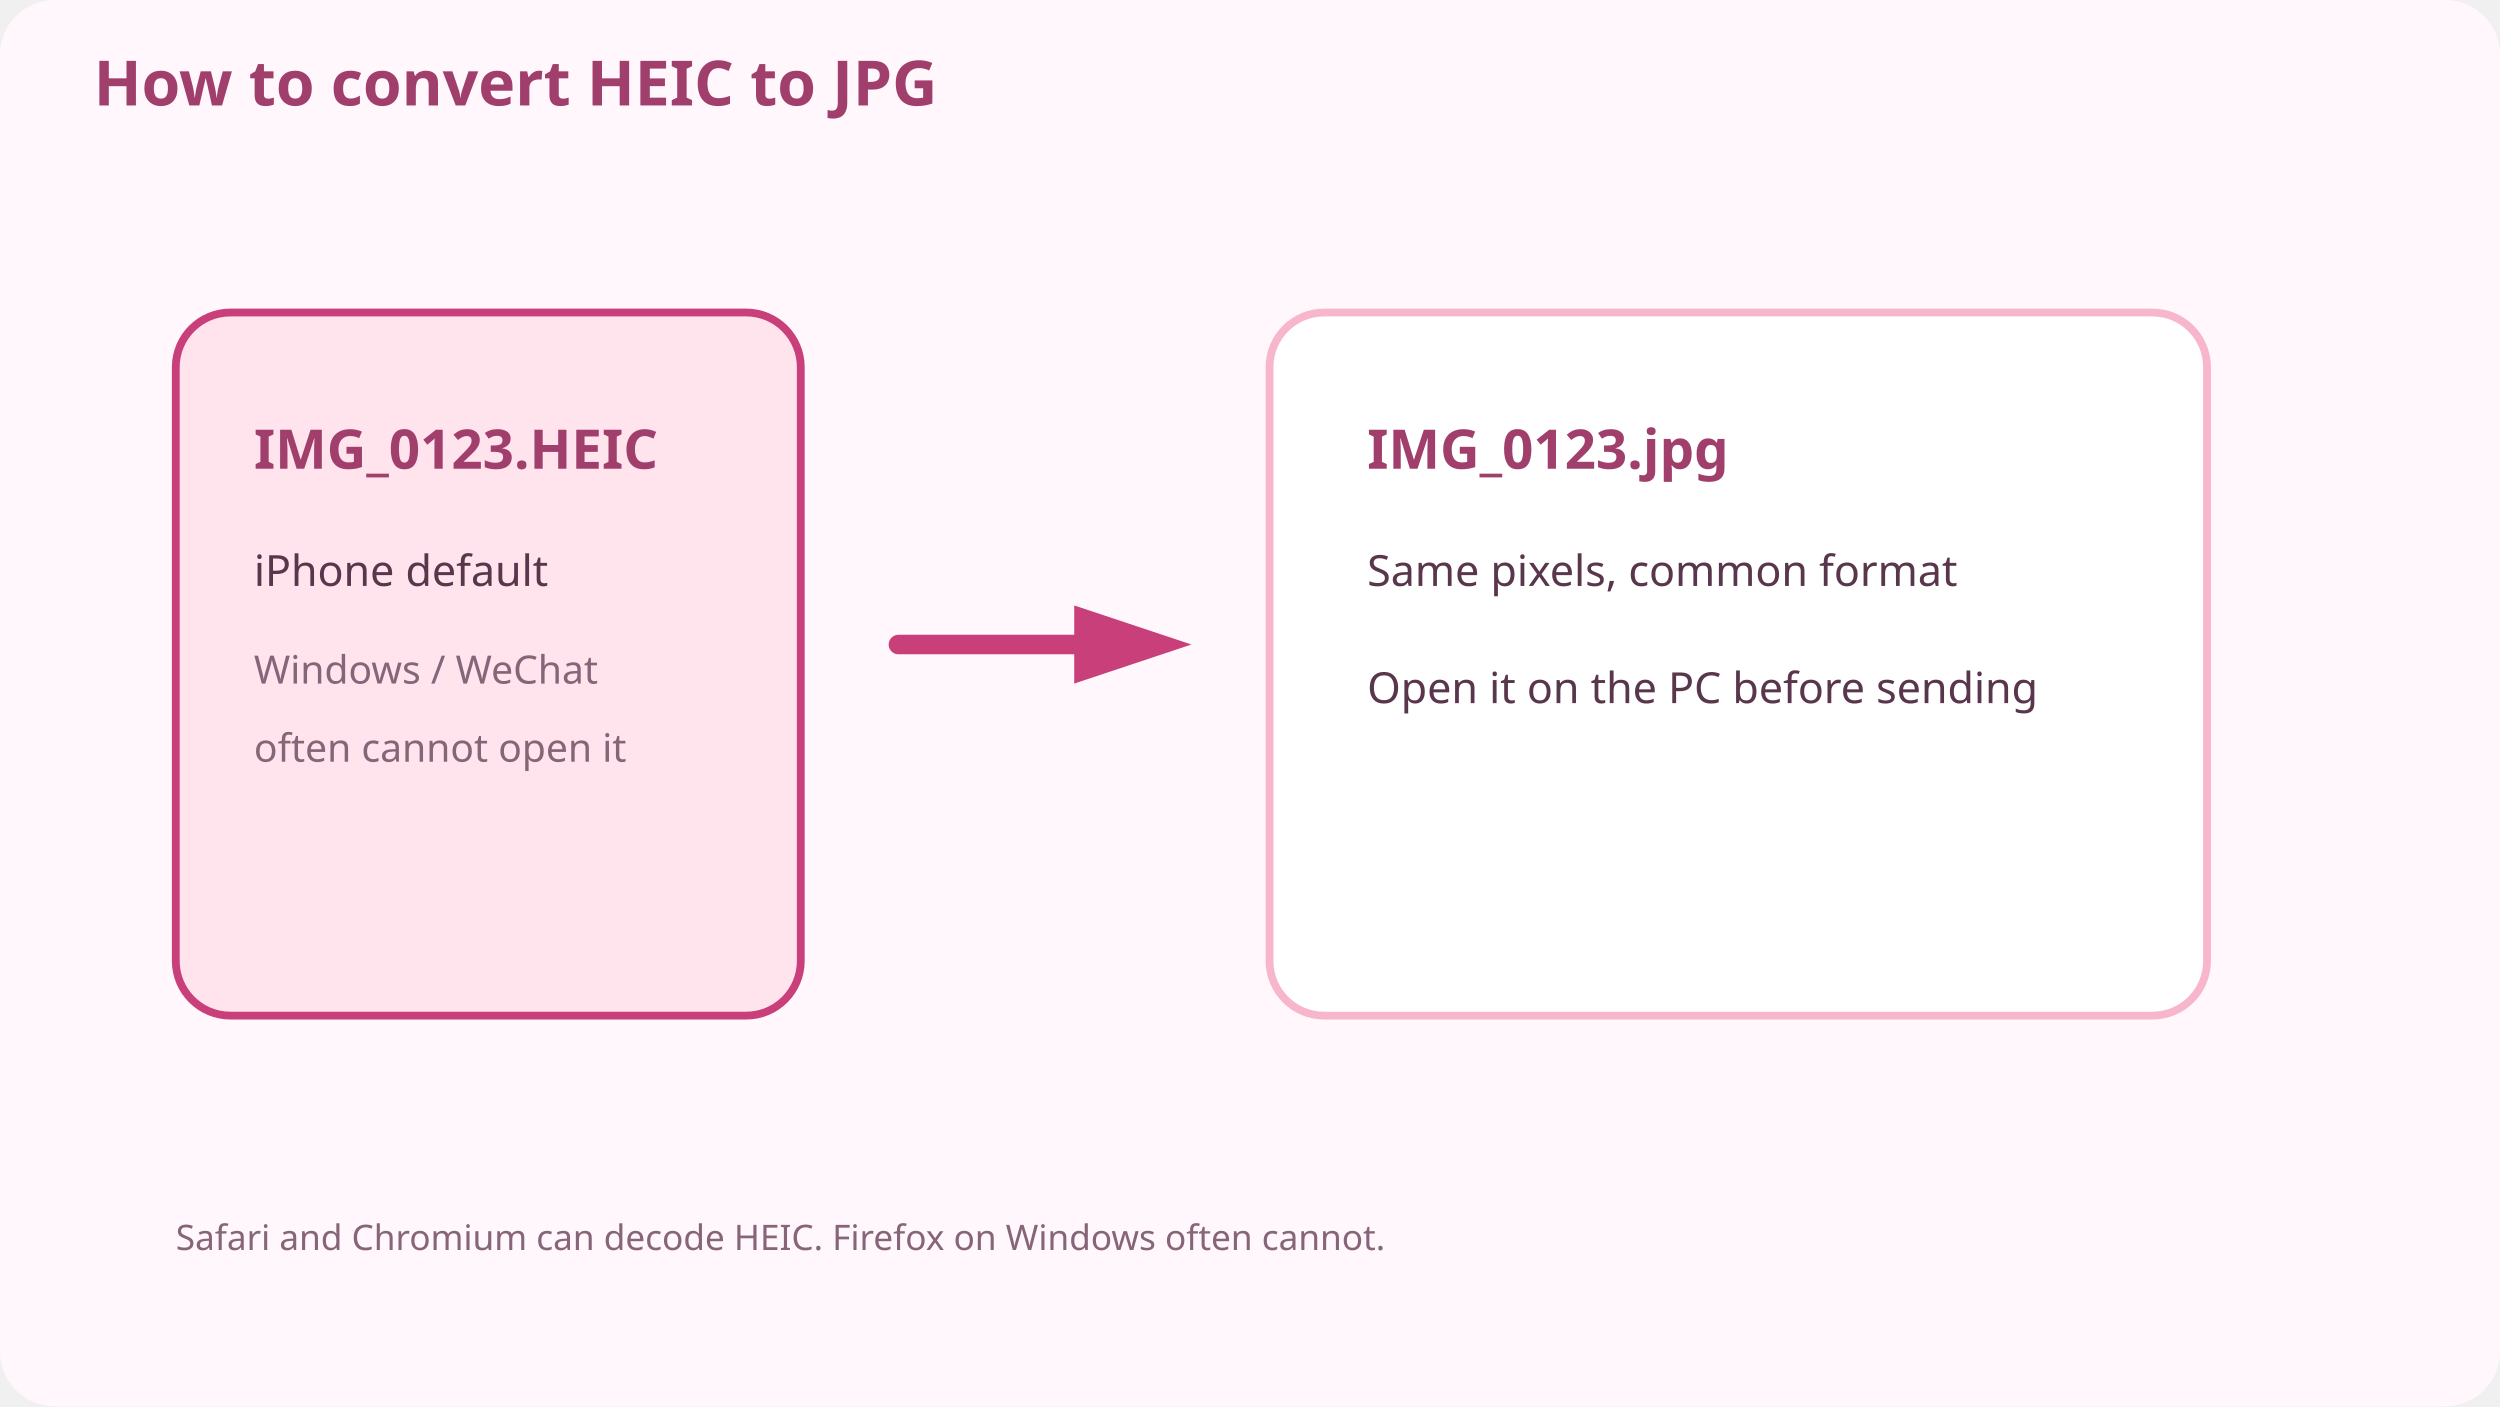
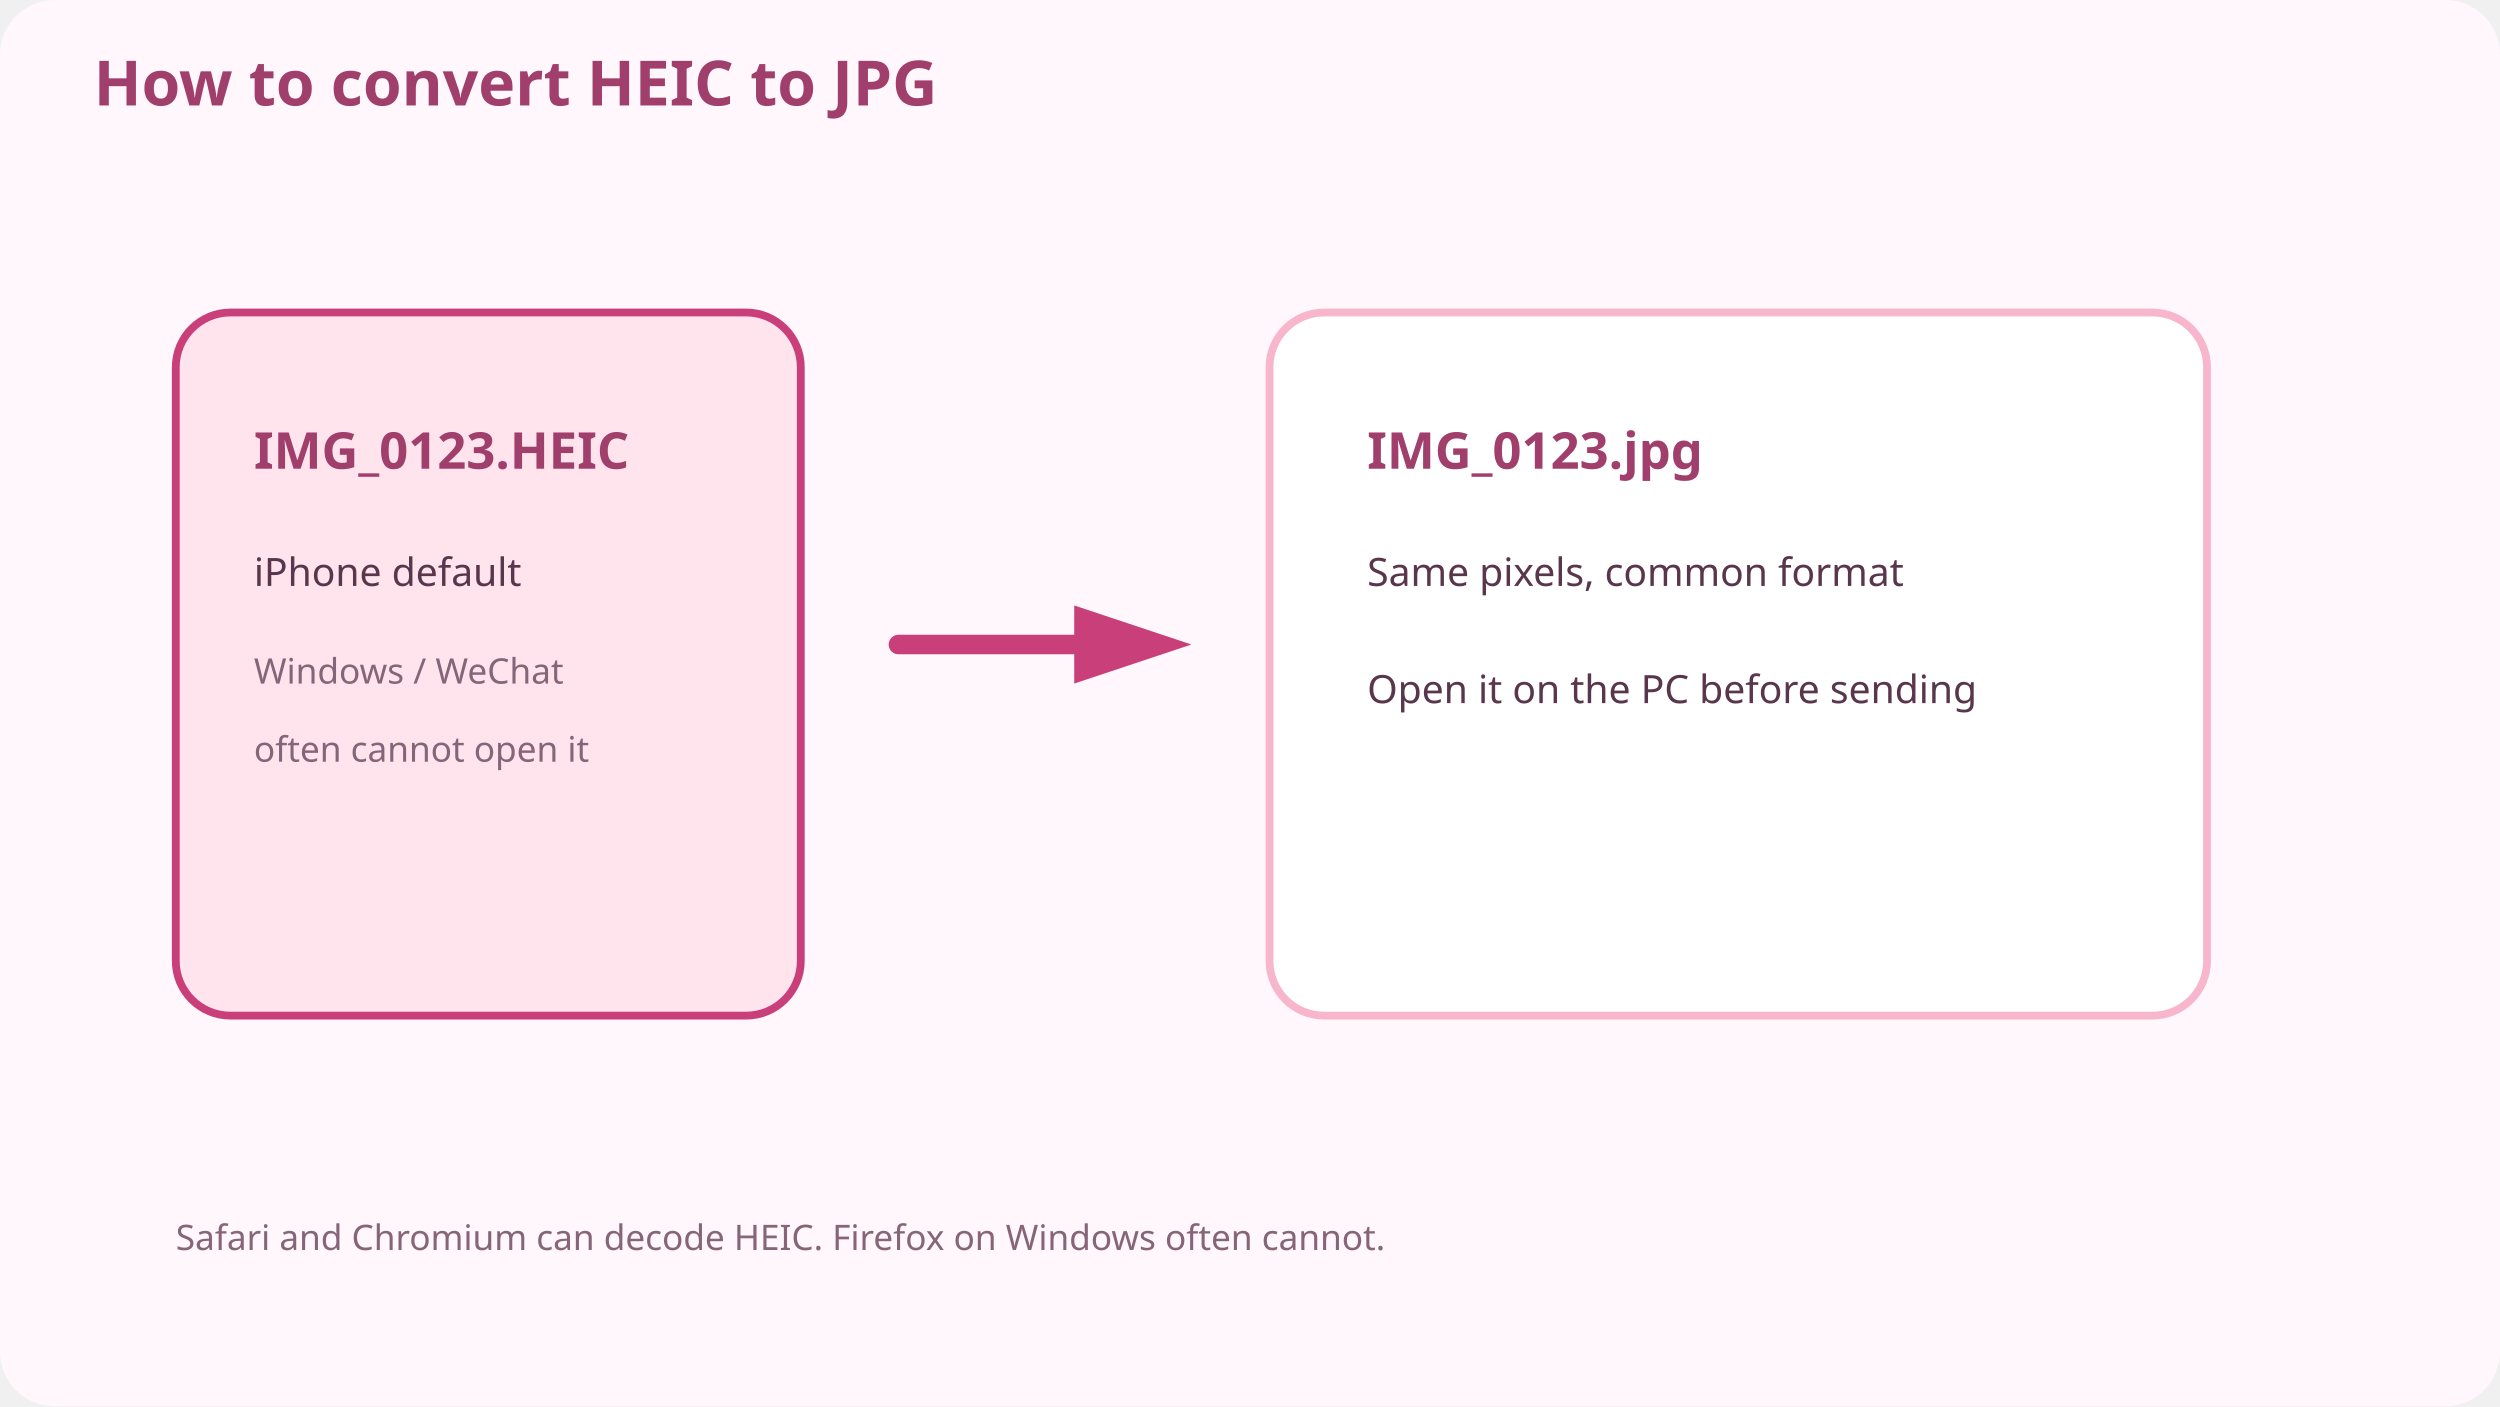
<svg xmlns="http://www.w3.org/2000/svg" viewBox="0 0 1280 720" role="img" aria-label="How to convert HEIC to JPG">
  <rect width="1280" height="720" rx="28" fill="#fff7fb" />
-   <text x="48" y="54" fill="#a13f6c" font-size="32" font-weight="800" font-family="system-ui,sans-serif">How to convert HEIC to JPG</text>
-   <g font-family="system-ui,sans-serif">
+   <text x="48" y="54" fill="#a13f6c" font-size="32" font-weight="800" font-family="system-ui,'PingFang SC','Noto Sans SC','Hiragino Sans',sans-serif">How to convert HEIC to JPG</text>
+   <g font-family="system-ui,'PingFang SC','Noto Sans SC','Hiragino Sans',sans-serif">
    <rect x="90" y="160" width="320" height="360" rx="28" fill="#ffe4ee" stroke="#c83f79" stroke-width="4" />
-     <text x="130" y="240" fill="#a13f6c" font-size="28" font-weight="700">IMG_0123.HEIC</text>
-     <text x="130" y="300" fill="#59364b" font-size="22">iPhone default</text>
-     <text x="130" y="350" fill="#876579" font-size="20">Windows / WeChat</text>
-     <text x="130" y="390" fill="#876579" font-size="20">often cannot open it</text>
+     <text x="130" y="240" fill="#a13f6c" font-size="26" font-weight="700">IMG_0123.HEIC</text>
+     <text x="130" y="300" fill="#59364b" font-size="20">iPhone default</text>
+     <text x="130" y="350" fill="#876579" font-size="18">Windows / WeChat</text>
+     <text x="130" y="390" fill="#876579" font-size="18">often cannot open it</text>
    <path d="M460 330 h90" stroke="#c83f79" stroke-width="10" stroke-linecap="round" />
    <polygon points="550,310 610,330 550,350" fill="#c83f79" />
    <rect x="650" y="160" width="480" height="360" rx="28" fill="#fff" stroke="#f7b6cb" stroke-width="4" />
-     <text x="700" y="240" fill="#a13f6c" font-size="28" font-weight="700">IMG_0123.jpg</text>
-     <text x="700" y="300" fill="#59364b" font-size="22">Same pixels, common format</text>
-     <text x="700" y="360" fill="#59364b" font-size="22">Open it on the PC before sending</text>
+     <text x="700" y="240" fill="#a13f6c" font-size="26" font-weight="700">IMG_0123.jpg</text>
+     <text x="700" y="300" fill="#59364b" font-size="20">Same pixels, common format</text>
+     <text x="700" y="360" fill="#59364b" font-size="20">Open it on the PC before sending</text>
  </g>
-   <text x="90" y="640" fill="#876579" font-size="18" font-family="system-ui,sans-serif">Safari and Chromium can decode HEIC. Firefox on Windows often cannot.</text>
+   <text x="90" y="640" fill="#876579" font-size="18" font-family="system-ui,'PingFang SC','Noto Sans SC','Hiragino Sans',sans-serif">Safari and Chromium can decode HEIC. Firefox on Windows often cannot.</text>
</svg>
